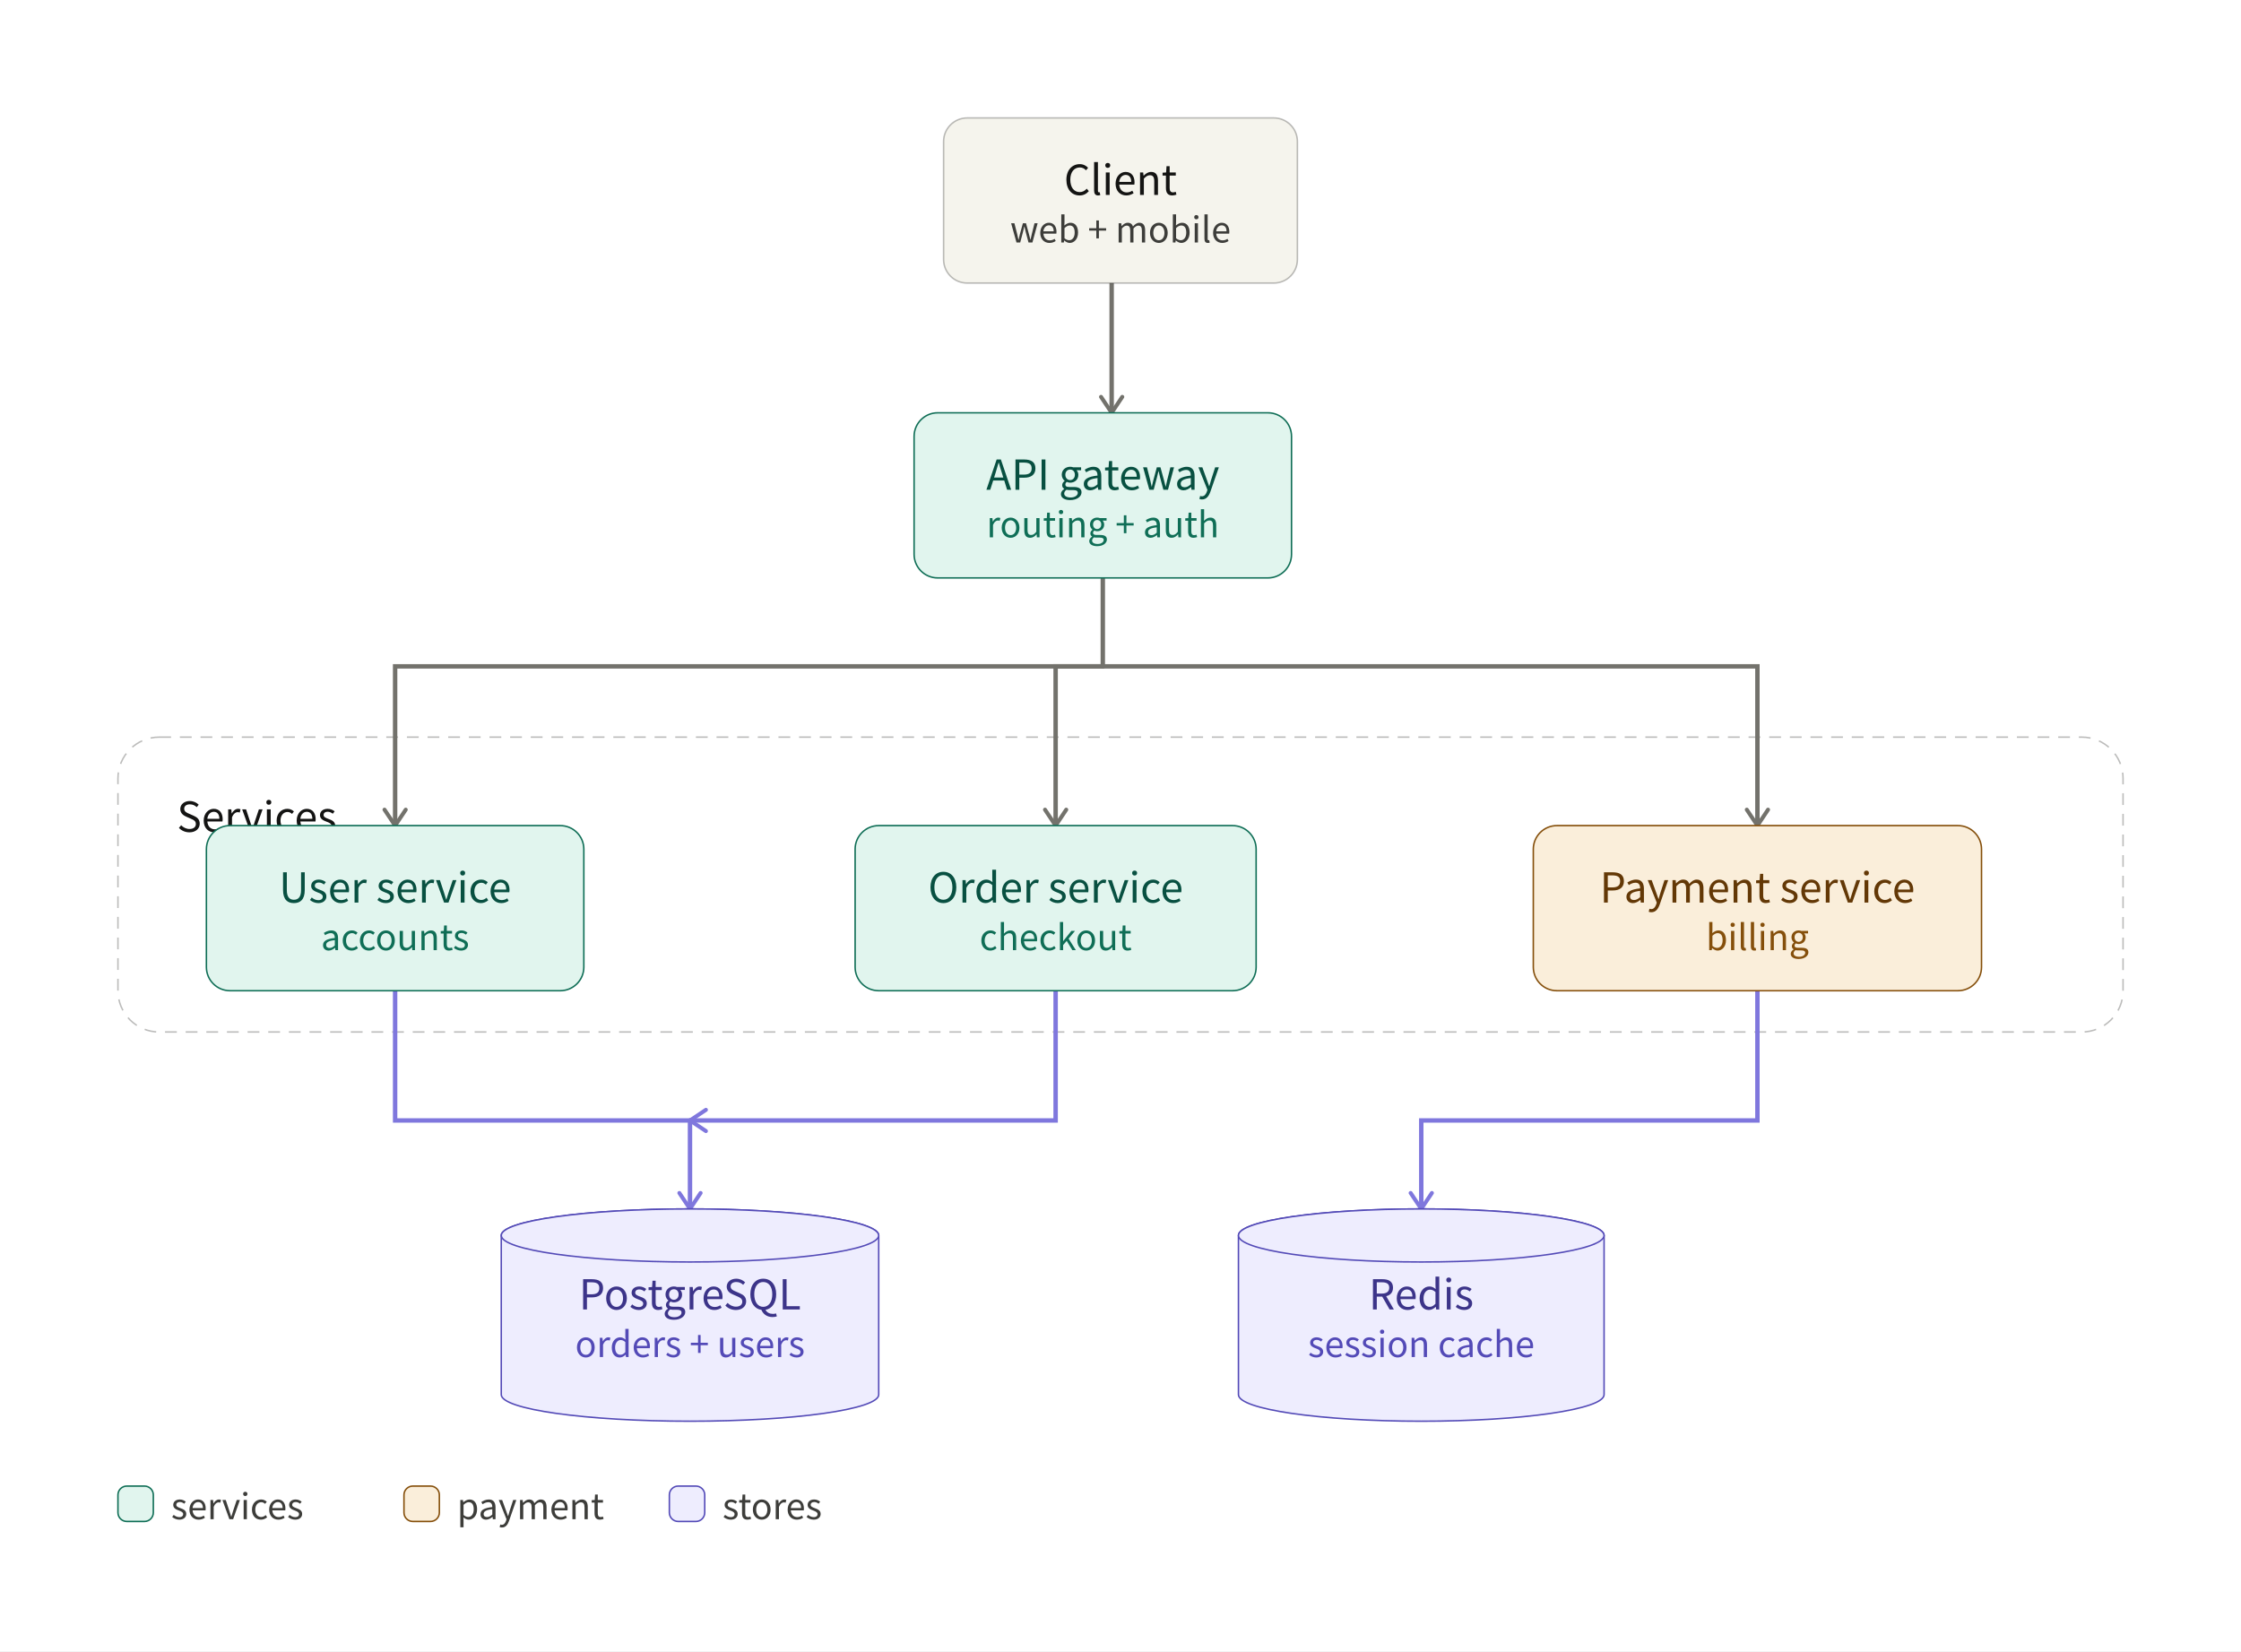
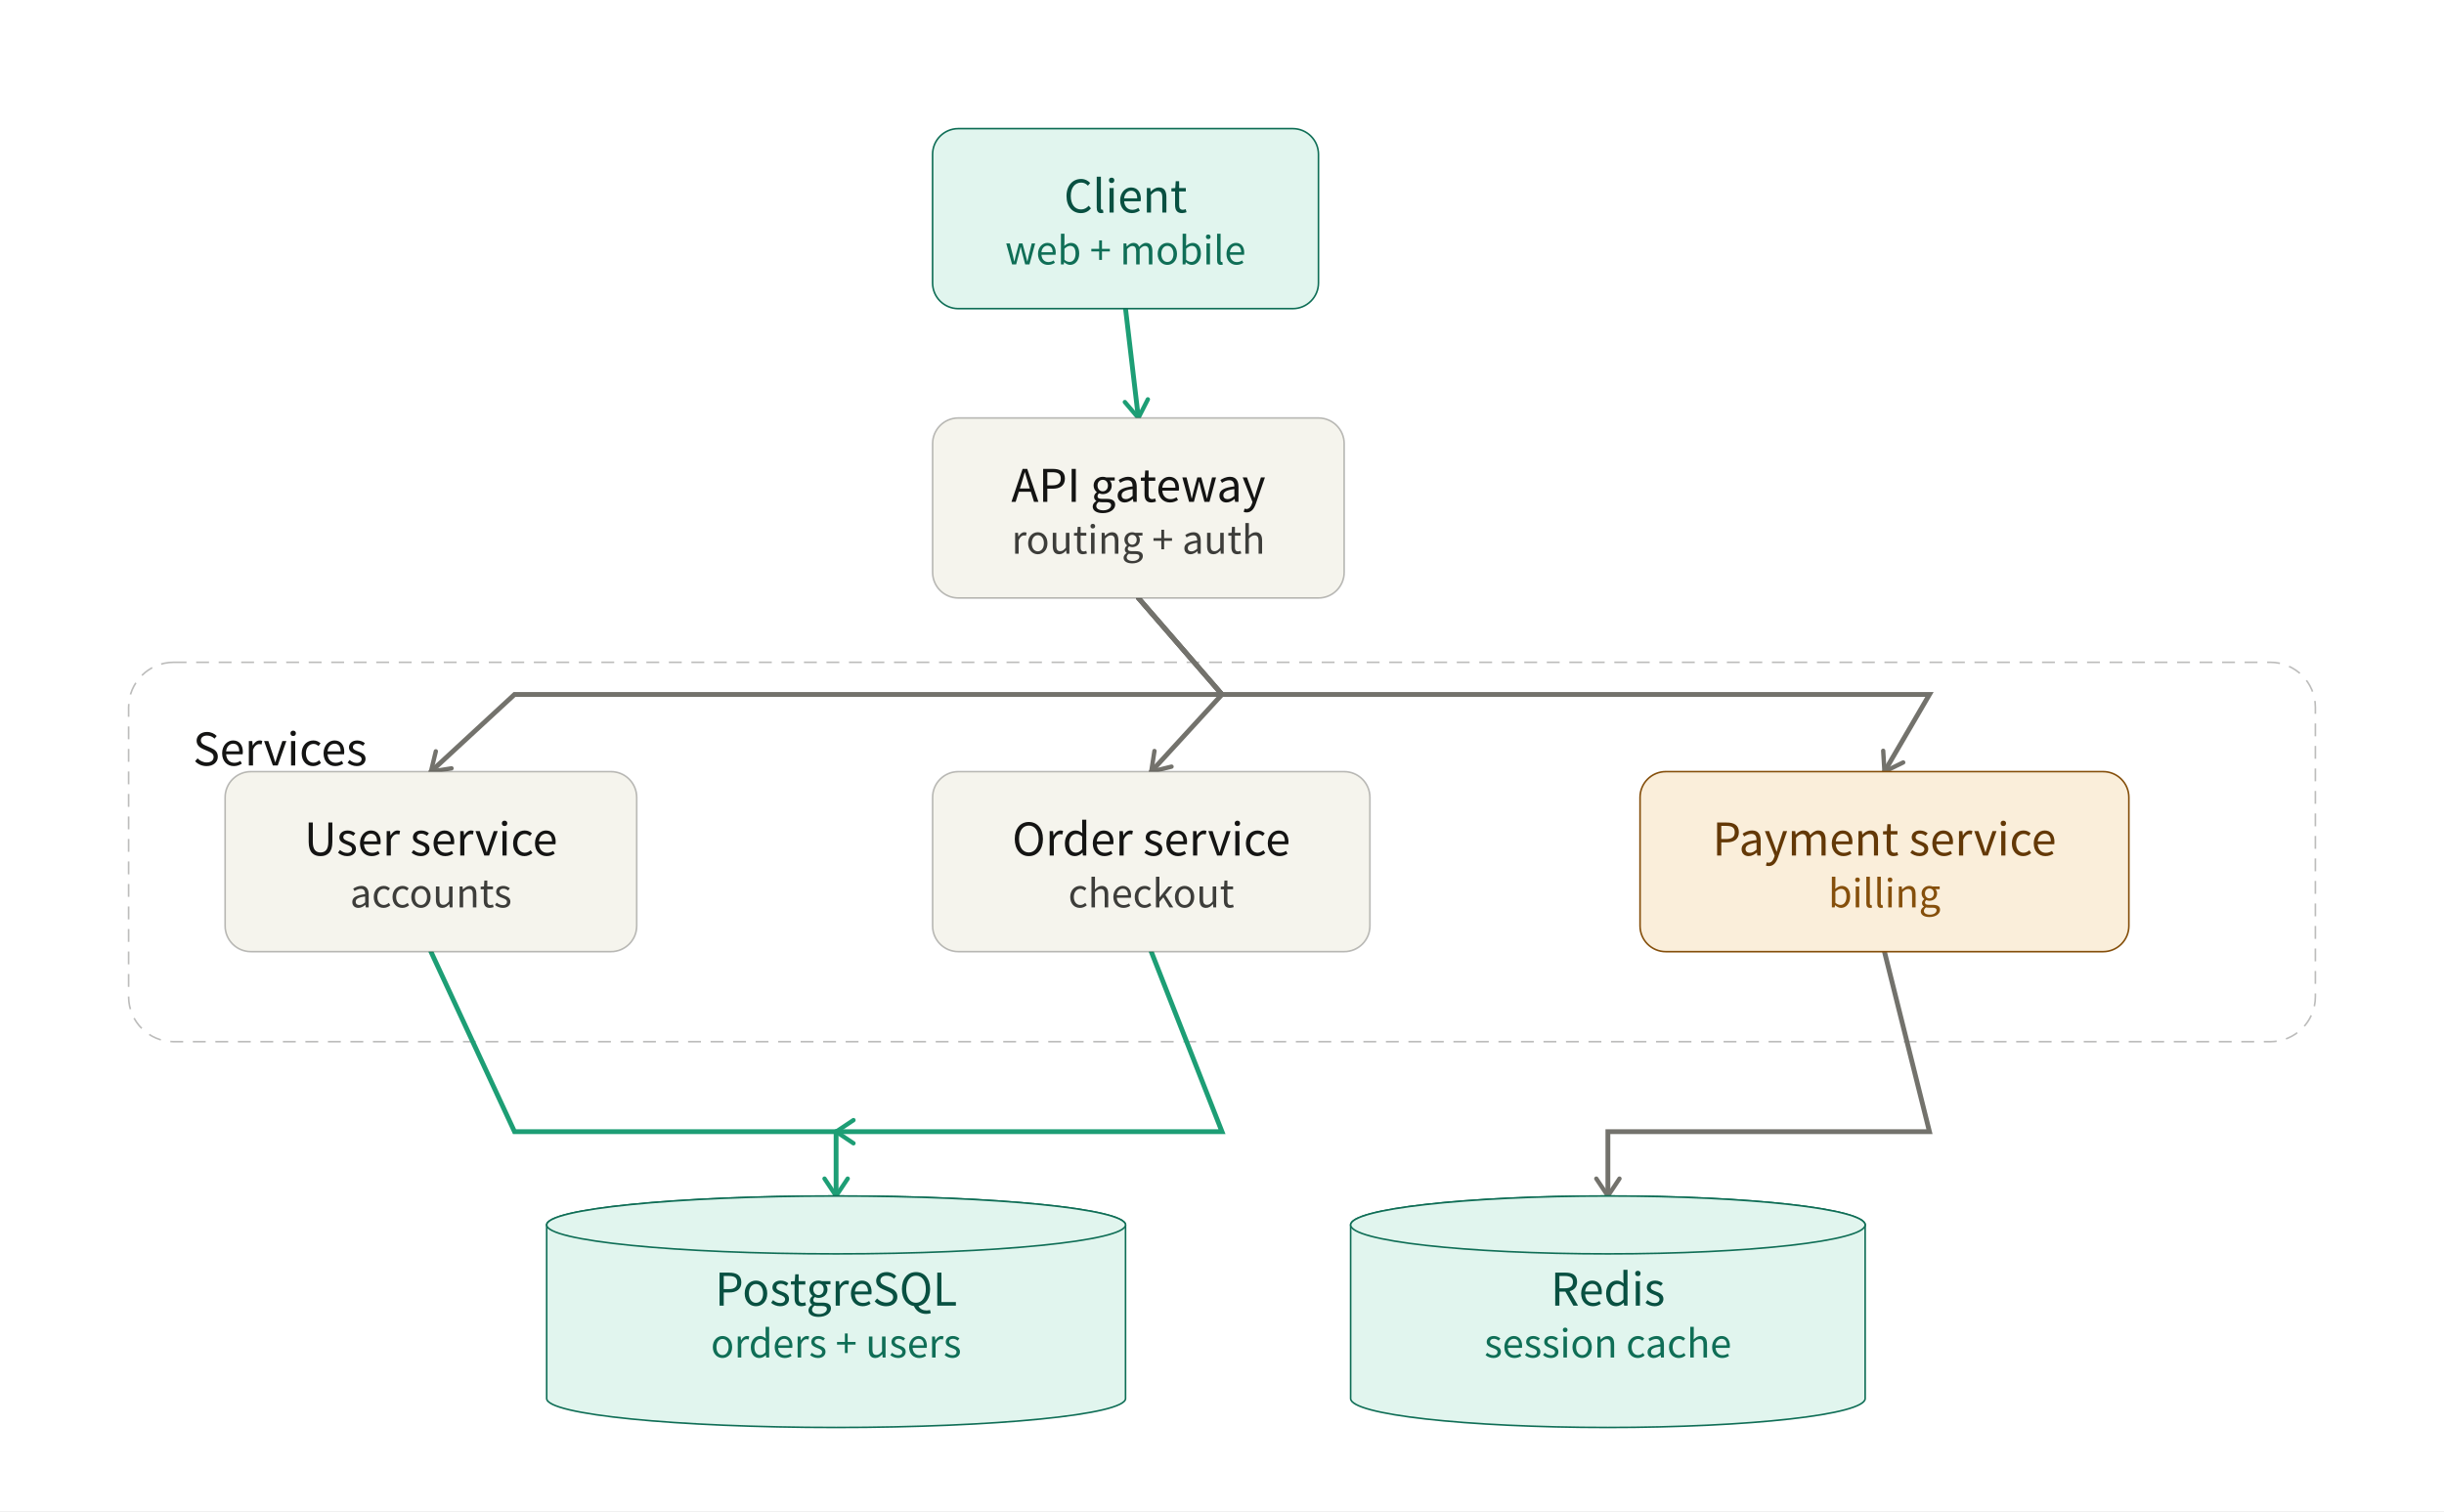
- <svg xmlns="http://www.w3.org/2000/svg" viewBox="0 0 760 560" width="760" height="560" role="img">
+ <svg xmlns="http://www.w3.org/2000/svg" viewBox="0 0 760 470" width="760" height="470" role="img">
  <style>text { font-family: 'Anthropic Sans', -apple-system, BlinkMacSystemFont, 'Segoe UI', 'PingFang SC', 'Microsoft YaHei', 'Hiragino Sans GB', 'Noto Sans CJK SC', sans-serif; }</style>
  <defs>
    <marker id="arrow" viewBox="0 0 10 10" refX="8" refY="5" markerWidth="6" markerHeight="6" orient="auto-start-reverse">
      <path d="M2 1L8 5L2 9" fill="none" stroke="context-stroke" stroke-width="1.5" stroke-linecap="round" stroke-linejoin="round" />
    </marker>
  </defs>
-   <rect x="0" y="0" width="760" height="560" fill="#FFFFFF" />
-   <rect x="40" y="250" width="680" height="100" rx="14" fill="none" stroke="rgba(31,30,29,0.3)" stroke-width="0.5" stroke-dasharray="4 3" />
-   <text x="60" y="276" dominant-baseline="central" font-size="14" font-weight="500" fill="#141413">Services</text>
-   <line x1="377" y1="96" x2="377" y2="140" stroke="#73726C" stroke-width="1.5" stroke-linecap="round" marker-end="url(#arrow)" />
-   <line x1="374" y1="196" x2="374" y2="226" stroke="#73726C" stroke-width="1.5" stroke-linecap="round" />
-   <path d="M374 226 L134 226 L134 280" fill="none" stroke="#73726C" stroke-width="1.5" stroke-linecap="round" marker-end="url(#arrow)" />
-   <path d="M374 226 L358 226 L358 280" fill="none" stroke="#73726C" stroke-width="1.5" stroke-linecap="round" marker-end="url(#arrow)" />
-   <path d="M374 226 L596 226 L596 280" fill="none" stroke="#73726C" stroke-width="1.5" stroke-linecap="round" marker-end="url(#arrow)" />
-   <path d="M134 336 L134 380 L234 380 L234 410" fill="none" stroke="#7F77DD" stroke-width="1.5" stroke-linecap="round" marker-end="url(#arrow)" />
-   <path d="M358 336 L358 380 L234 380" fill="none" stroke="#7F77DD" stroke-width="1.5" stroke-linecap="round" marker-end="url(#arrow)" />
-   <path d="M596 336 L596 380 L482 380 L482 410" fill="none" stroke="#7F77DD" stroke-width="1.5" stroke-linecap="round" marker-end="url(#arrow)" />
-   <rect x="320" y="40" width="120" height="56" rx="8" fill="#F5F4ED" stroke="rgba(31,30,29,0.3)" stroke-width="0.5" />
-   <rect x="310" y="140" width="128" height="56" rx="8" fill="#E1F5EE" stroke="#0F6E56" stroke-width="0.5" />
-   <rect x="70" y="280" width="128" height="56" rx="8" fill="#E1F5EE" stroke="#0F6E56" stroke-width="0.5" />
-   <rect x="290" y="280" width="136" height="56" rx="8" fill="#E1F5EE" stroke="#0F6E56" stroke-width="0.5" />
-   <rect x="520" y="280" width="152" height="56" rx="8" fill="#FAEEDA" stroke="#854F0B" stroke-width="0.5" />
-   <path d="M 170 419 A 64 9 0 0 1 298 419 L 298 473 A 64 9 0 0 1 170 473 Z" fill="#EEEDFE" stroke="#534AB7" stroke-width="0.5" />
-   <ellipse cx="234" cy="419" rx="64" ry="9" fill="#EEEDFE" stroke="#534AB7" stroke-width="0.5" />
-   <path d="M 420 419 A 62 9 0 0 1 544 419 L 544 473 A 62 9 0 0 1 420 473 Z" fill="#EEEDFE" stroke="#534AB7" stroke-width="0.5" />
-   <ellipse cx="482" cy="419" rx="62" ry="9" fill="#EEEDFE" stroke="#534AB7" stroke-width="0.5" />
-   <text x="380" y="60" text-anchor="middle" dominant-baseline="central" font-size="14" font-weight="500" fill="#141413">Client</text>
-   <text x="380" y="77" text-anchor="middle" dominant-baseline="central" font-size="12" fill="#3D3D3A">web + mobile</text>
-   <text x="374" y="160" text-anchor="middle" dominant-baseline="central" font-size="14" font-weight="500" fill="#085041">API gateway</text>
-   <text x="374" y="177" text-anchor="middle" dominant-baseline="central" font-size="12" fill="#0F6E56">routing + auth</text>
-   <text x="134" y="300" text-anchor="middle" dominant-baseline="central" font-size="14" font-weight="500" fill="#085041">User service</text>
-   <text x="134" y="317" text-anchor="middle" dominant-baseline="central" font-size="12" fill="#0F6E56">accounts</text>
-   <text x="358" y="300" text-anchor="middle" dominant-baseline="central" font-size="14" font-weight="500" fill="#085041">Order service</text>
-   <text x="358" y="317" text-anchor="middle" dominant-baseline="central" font-size="12" fill="#0F6E56">checkout</text>
-   <text x="596" y="300" text-anchor="middle" dominant-baseline="central" font-size="14" font-weight="500" fill="#633806">Payment service</text>
-   <text x="596" y="317" text-anchor="middle" dominant-baseline="central" font-size="12" fill="#854F0B">billing</text>
-   <text x="234" y="438" text-anchor="middle" dominant-baseline="central" font-size="14" font-weight="500" fill="#3C3489">PostgreSQL</text>
-   <text x="234" y="455" text-anchor="middle" dominant-baseline="central" font-size="12" fill="#534AB7">orders + users</text>
-   <text x="482" y="438" text-anchor="middle" dominant-baseline="central" font-size="14" font-weight="500" fill="#3C3489">Redis</text>
-   <text x="482" y="455" text-anchor="middle" dominant-baseline="central" font-size="12" fill="#534AB7">session cache</text>
-   <rect x="40" y="504" width="12" height="12" rx="3" fill="#E1F5EE" stroke="#0F6E56" stroke-width="0.5" />
-   <text x="58" y="510" dominant-baseline="central" font-size="12" fill="#3D3D3A">services</text>
-   <rect x="137" y="504" width="12" height="12" rx="3" fill="#FAEEDA" stroke="#854F0B" stroke-width="0.5" />
-   <text x="155" y="510" dominant-baseline="central" font-size="12" fill="#3D3D3A">payment</text>
-   <rect x="227" y="504" width="12" height="12" rx="3" fill="#EEEDFE" stroke="#534AB7" stroke-width="0.5" />
-   <text x="245" y="510" dominant-baseline="central" font-size="12" fill="#3D3D3A">stores</text>
+   <rect width="760" height="470" fill="#FFFFFF" />
+   <rect x="40" y="206" width="680" height="118" rx="14" fill="none" stroke="rgba(31,30,29,0.3)" stroke-width="0.5" stroke-dasharray="4 3" />
+   <text x="60" y="232" dominant-baseline="central" font-size="14" font-weight="500" fill="#141413">Services</text>
+   <line x1="350" y1="96" x2="354" y2="130" stroke="#1D9E75" stroke-width="1.5" stroke-linecap="round" marker-end="url(#arrow)" />
+   <path d="M354 186 L380 216 L160 216 L134 240" fill="none" stroke="#73726C" stroke-width="1.5" stroke-linecap="round" marker-end="url(#arrow)" />
+   <path d="M354 186 L380 216 L358 240" fill="none" stroke="#73726C" stroke-width="1.5" stroke-linecap="round" marker-end="url(#arrow)" />
+   <path d="M354 186 L380 216 L600 216 L586 240" fill="none" stroke="#73726C" stroke-width="1.5" stroke-linecap="round" marker-end="url(#arrow)" />
+   <path d="M134 296 L160 352 L260 352 L260 372" fill="none" stroke="#1D9E75" stroke-width="1.5" stroke-linecap="round" marker-end="url(#arrow)" />
+   <path d="M358 296 L380 352 L260 352" fill="none" stroke="#1D9E75" stroke-width="1.5" stroke-linecap="round" marker-end="url(#arrow)" />
+   <path d="M586 296 L600 352 L500 352 L500 372" fill="none" stroke="#73726C" stroke-width="1.5" stroke-linecap="round" marker-end="url(#arrow)" />
+   <rect x="290" y="40" width="120" height="56" rx="8" fill="#E1F5EE" stroke="#0F6E56" stroke-width="0.5" />
+   <rect x="290" y="130" width="128" height="56" rx="8" fill="#F5F4ED" stroke="rgba(31,30,29,0.3)" stroke-width="0.5" />
+   <rect x="70" y="240" width="128" height="56" rx="8" fill="#F5F4ED" stroke="rgba(31,30,29,0.3)" stroke-width="0.5" />
+   <rect x="290" y="240" width="136" height="56" rx="8" fill="#F5F4ED" stroke="rgba(31,30,29,0.3)" stroke-width="0.5" />
+   <rect x="510" y="240" width="152" height="56" rx="8" fill="#FAEEDA" stroke="#854F0B" stroke-width="0.5" />
+   <path d="M 170 381 A 90 9 0 0 1 350 381 L 350 435 A 90 9 0 0 1 170 435 Z" fill="#E1F5EE" stroke="#0F6E56" stroke-width="0.5" />
+   <ellipse cx="260" cy="381" rx="90" ry="9" fill="#E1F5EE" stroke="#0F6E56" stroke-width="0.5" />
+   <path d="M 420 381 A 80 9 0 0 1 580 381 L 580 435 A 80 9 0 0 1 420 435 Z" fill="#E1F5EE" stroke="#0F6E56" stroke-width="0.5" />
+   <ellipse cx="500" cy="381" rx="80" ry="9" fill="#E1F5EE" stroke="#0F6E56" stroke-width="0.5" />
+   <text x="350" y="60" text-anchor="middle" dominant-baseline="central" font-size="14" font-weight="500" fill="#085041">Client</text>
+   <text x="350" y="77" text-anchor="middle" dominant-baseline="central" font-size="12" fill="#0F6E56">web + mobile</text>
+   <text x="354" y="150" text-anchor="middle" dominant-baseline="central" font-size="14" font-weight="500" fill="#141413">API gateway</text>
+   <text x="354" y="167" text-anchor="middle" dominant-baseline="central" font-size="12" fill="#3D3D3A">routing + auth</text>
+   <text x="134" y="260" text-anchor="middle" dominant-baseline="central" font-size="14" font-weight="500" fill="#141413">User service</text>
+   <text x="134" y="277" text-anchor="middle" dominant-baseline="central" font-size="12" fill="#3D3D3A">accounts</text>
+   <text x="358" y="260" text-anchor="middle" dominant-baseline="central" font-size="14" font-weight="500" fill="#141413">Order service</text>
+   <text x="358" y="277" text-anchor="middle" dominant-baseline="central" font-size="12" fill="#3D3D3A">checkout</text>
+   <text x="586" y="260" text-anchor="middle" dominant-baseline="central" font-size="14" font-weight="500" fill="#633806">Payment service</text>
+   <text x="586" y="277" text-anchor="middle" dominant-baseline="central" font-size="12" fill="#854F0B">billing</text>
+   <text x="260" y="400" text-anchor="middle" dominant-baseline="central" font-size="14" font-weight="500" fill="#085041">PostgreSQL</text>
+   <text x="260" y="417" text-anchor="middle" dominant-baseline="central" font-size="12" fill="#0F6E56">orders + users</text>
+   <text x="500" y="400" text-anchor="middle" dominant-baseline="central" font-size="14" font-weight="500" fill="#085041">Redis</text>
+   <text x="500" y="417" text-anchor="middle" dominant-baseline="central" font-size="12" fill="#0F6E56">session cache</text>
</svg>
